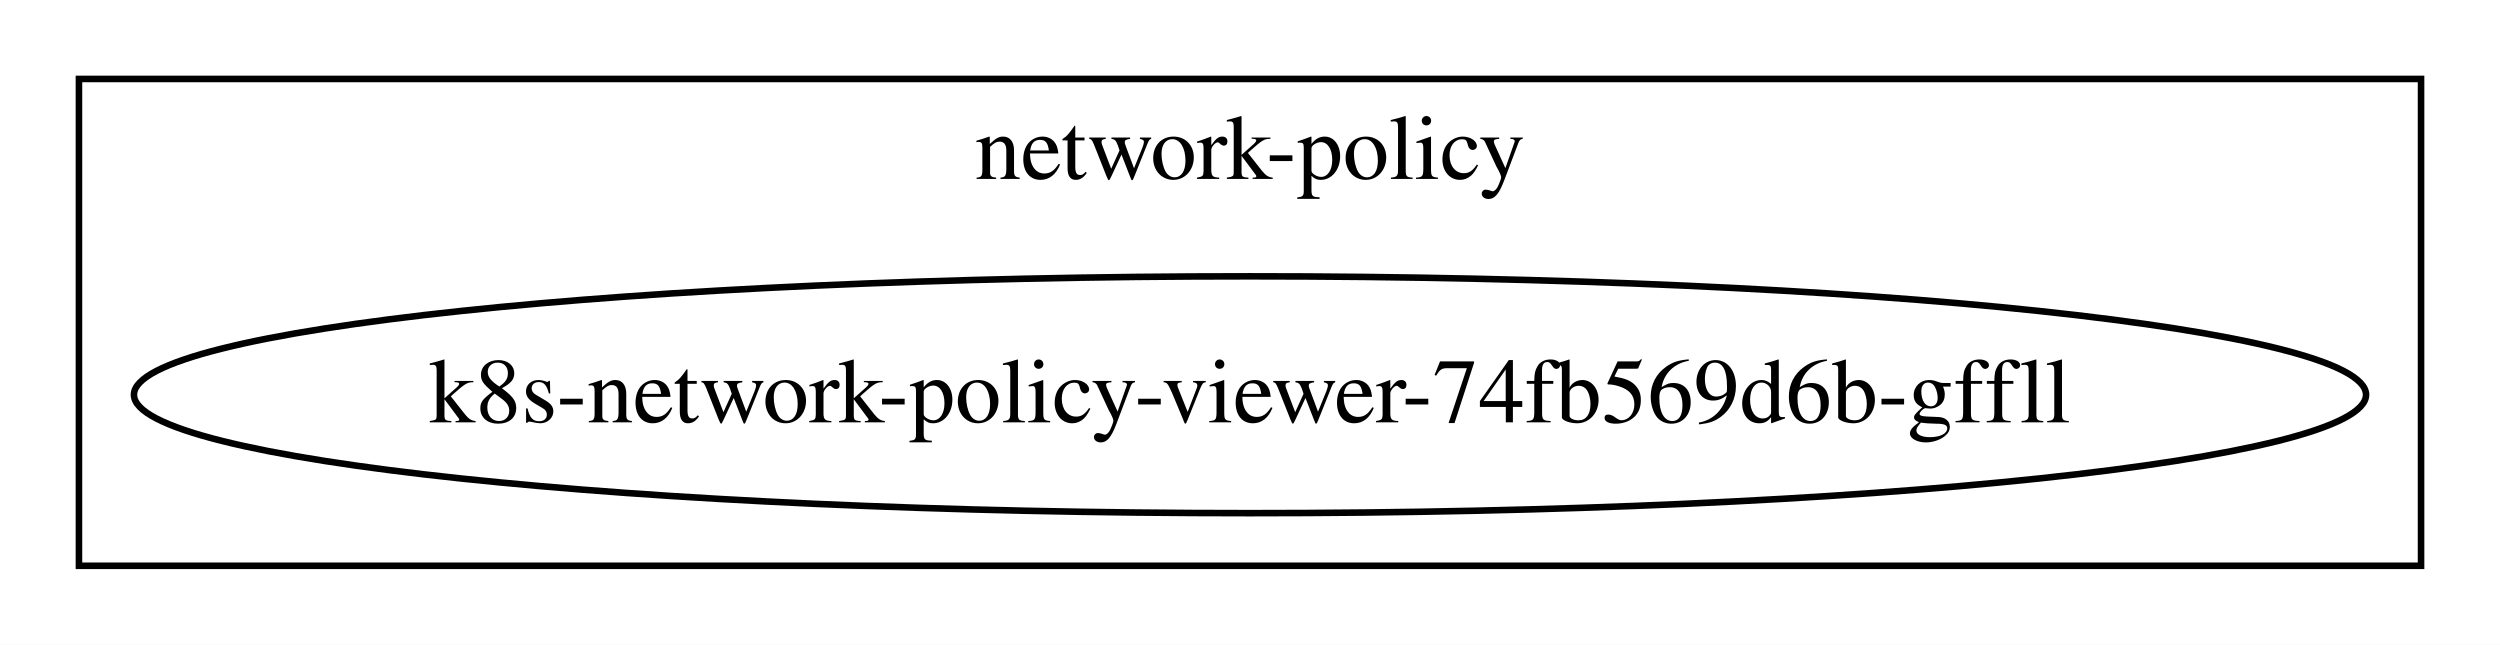
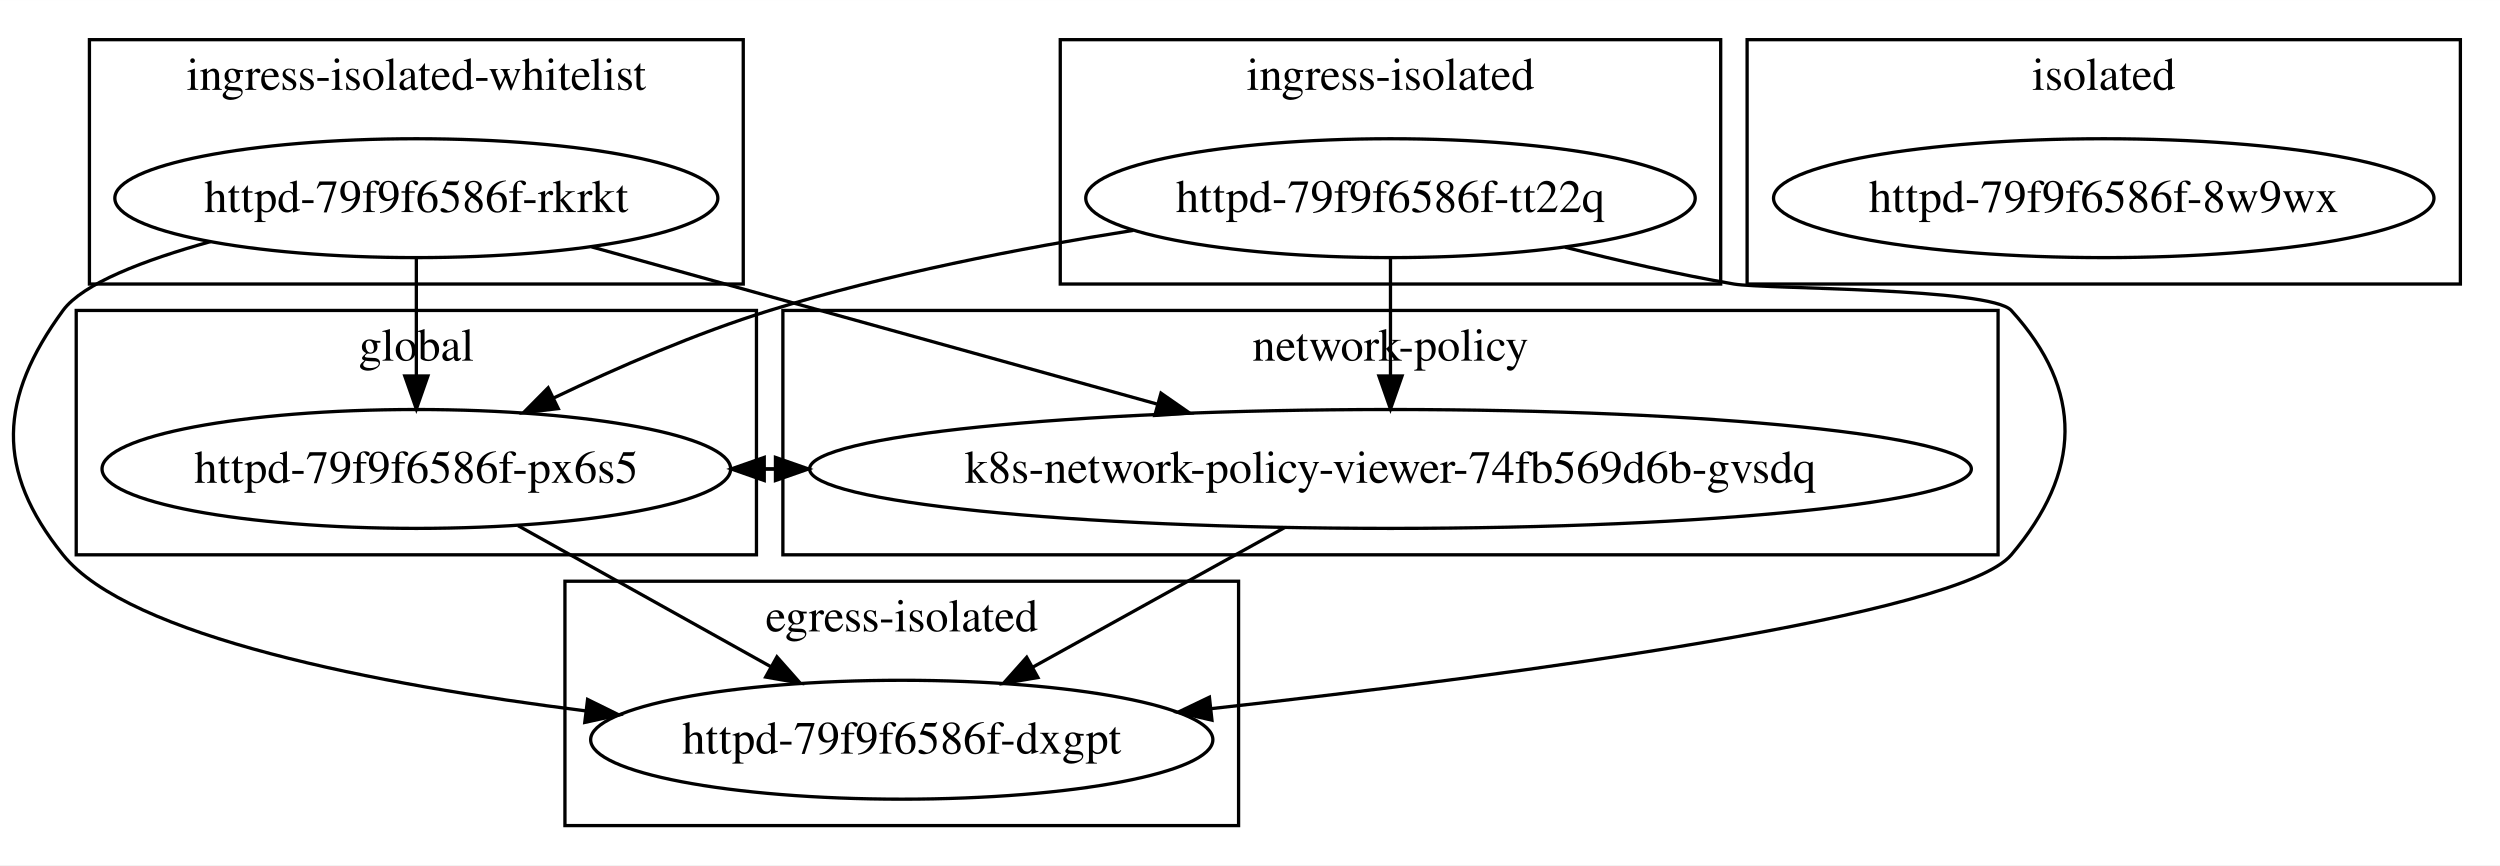
- <svg xmlns="http://www.w3.org/2000/svg" width="380pt" height="98pt" viewBox="0.00 0.00 380.00 98.00">
-   <g id="graph0" class="graph" transform="scale(1 1) rotate(0) translate(4 94)">
-     <polygon fill="#ffffff" stroke="transparent" points="-4,4 -4,-94 376,-94 376,4 -4,4" />
+ <svg xmlns="http://www.w3.org/2000/svg" width="757pt" height="262pt" viewBox="0.00 0.00 757.08 262.00">
+   <g id="graph0" class="graph" transform="scale(1 1) rotate(0) translate(4 258)">
+     <polygon fill="#ffffff" stroke="transparent" points="-4,4 -4,-258 753.081,-258 753.081,4 -4,4" />
    <g id="clust1" class="cluster">
-       <polygon fill="none" stroke="#000000" points="8,-8 8,-82 364,-82 364,-8 8,-8" />
-       <text text-anchor="middle" x="186" y="-66.8" font-family="Times,serif" font-size="14.00" fill="#000000">network-policy</text>
+       <polygon fill="none" stroke="#000000" points="167.081,-8 167.081,-82 371.081,-82 371.081,-8 167.081,-8" />
+       <text text-anchor="middle" x="269.081" y="-66.8" font-family="Times,serif" font-size="14.00" fill="#000000">egress-isolated</text>
+     </g>
+     <g id="clust2" class="cluster">
+       <polygon fill="none" stroke="#000000" points="19.081,-90 19.081,-164 225.081,-164 225.081,-90 19.081,-90" />
+       <text text-anchor="middle" x="122.081" y="-148.8" font-family="Times,serif" font-size="14.00" fill="#000000">global</text>
+     </g>
+     <g id="clust3" class="cluster">
+       <polygon fill="none" stroke="#000000" points="23.081,-172 23.081,-246 221.081,-246 221.081,-172 23.081,-172" />
+       <text text-anchor="middle" x="122.081" y="-230.8" font-family="Times,serif" font-size="14.00" fill="#000000">ingress-isolated-whitelist</text>
+     </g>
+     <g id="clust4" class="cluster">
+       <polygon fill="none" stroke="#000000" points="317.081,-172 317.081,-246 517.081,-246 517.081,-172 317.081,-172" />
+       <text text-anchor="middle" x="417.081" y="-230.8" font-family="Times,serif" font-size="14.00" fill="#000000">ingress-isolated</text>
+     </g>
+     <g id="clust5" class="cluster">
+       <polygon fill="none" stroke="#000000" points="525.081,-172 525.081,-246 741.081,-246 741.081,-172 525.081,-172" />
+       <text text-anchor="middle" x="633.081" y="-230.8" font-family="Times,serif" font-size="14.00" fill="#000000">isolated</text>
+     </g>
+     <g id="clust6" class="cluster">
+       <polygon fill="none" stroke="#000000" points="233.081,-90 233.081,-164 601.081,-164 601.081,-90 233.081,-90" />
+       <text text-anchor="middle" x="417.081" y="-148.8" font-family="Times,serif" font-size="14.00" fill="#000000">network-policy</text>
    </g>
    <g id="node1" class="node">
-       <ellipse fill="none" stroke="#000000" cx="186" cy="-34" rx="169.64" ry="18" />
-       <text text-anchor="middle" x="186" y="-29.8" font-family="Times,serif" font-size="14.00" fill="#000000">k8s-network-policy-viewer-74fb569d6b-gffll</text>
+       <ellipse fill="none" stroke="#000000" cx="269.081" cy="-34" rx="94.214" ry="18" />
+       <text text-anchor="middle" x="269.081" y="-29.8" font-family="Times,serif" font-size="14.00" fill="#000000">httpd-79f9f6586f-dxgpt</text>
+     </g>
+     <g id="node2" class="node">
+       <ellipse fill="none" stroke="#000000" cx="122.081" cy="-116" rx="95.183" ry="18" />
+       <text text-anchor="middle" x="122.081" y="-111.8" font-family="Times,serif" font-size="14.00" fill="#000000">httpd-79f9f6586f-px6s5</text>
+     </g>
+     <g id="edge1" class="edge">
+       <path fill="none" stroke="#000000" d="M152.897,-98.81C175.143,-86.4 205.374,-69.537 229.421,-56.123" />
+       <polygon fill="#000000" stroke="#000000" points="231.277,-59.096 238.305,-51.167 227.867,-52.982 231.277,-59.096" />
+     </g>
+     <g id="node6" class="node">
+       <ellipse fill="none" stroke="#000000" cx="417.081" cy="-116" rx="175.913" ry="18" />
+       <text text-anchor="middle" x="417.081" y="-111.8" font-family="Times,serif" font-size="14.00" fill="#000000">k8s-network-policy-viewer-74fb569d6b-gvsdq</text>
+     </g>
+     <g id="edge2" class="edge">
+       <path fill="none" stroke="#000000" d="M217.437,-116C221.824,-116 226.211,-116 230.597,-116" />
+       <polygon fill="#000000" stroke="#000000" points="230.833,-119.5 240.833,-116 230.833,-112.5 230.833,-119.5" />
+     </g>
+     <g id="node3" class="node">
+       <ellipse fill="none" stroke="#000000" cx="122.081" cy="-198" rx="91.307" ry="18" />
+       <text text-anchor="middle" x="122.081" y="-193.8" font-family="Times,serif" font-size="14.00" fill="#000000">httpd-79f9f6586f-rkrkt</text>
+     </g>
+     <g id="edge3" class="edge">
+       <path fill="none" stroke="#000000" d="M59.748,-184.846C39.666,-179.257 21.036,-172.141 15.081,-164 -4.337,-137.455 -5.52,-115.638 15.081,-90 35.016,-65.191 110.006,-50.724 173.379,-42.733" />
+       <polygon fill="#000000" stroke="#000000" points="173.937,-46.19 183.44,-41.505 173.089,-39.242 173.937,-46.19" />
+     </g>
+     <g id="edge4" class="edge">
+       <path fill="none" stroke="#000000" d="M122.081,-179.802C122.081,-169.398 122.081,-156.121 122.081,-144.377" />
+       <polygon fill="#000000" stroke="#000000" points="125.581,-144.148 122.081,-134.148 118.581,-144.148 125.581,-144.148" />
+     </g>
+     <g id="edge5" class="edge">
+       <path fill="none" stroke="#000000" d="M175.162,-183.245C223.005,-169.947 293.711,-150.293 346.342,-135.663" />
+       <polygon fill="#000000" stroke="#000000" points="347.584,-138.951 356.282,-132.9 345.71,-132.206 347.584,-138.951" />
+     </g>
+     <g id="node4" class="node">
+       <ellipse fill="none" stroke="#000000" cx="417.081" cy="-198" rx="92.284" ry="18" />
+       <text text-anchor="middle" x="417.081" y="-193.8" font-family="Times,serif" font-size="14.00" fill="#000000">httpd-79f9f6586f-tt22q</text>
+     </g>
+     <g id="edge6" class="edge">
+       <path fill="none" stroke="#000000" d="M469.93,-183.158C486.225,-179.023 504.297,-174.881 521.081,-172 530.321,-170.414 598.774,-170.937 605.081,-164 627.207,-139.667 626.34,-115.095 605.081,-90 589.452,-71.551 456.668,-53.82 362.792,-43.418" />
+       <polygon fill="#000000" stroke="#000000" points="363.015,-39.922 352.693,-42.311 362.252,-46.88 363.015,-39.922" />
+     </g>
+     <g id="edge7" class="edge">
+       <path fill="none" stroke="#000000" d="M339.232,-188.26C304.987,-182.87 264.567,-174.989 229.081,-164 206.852,-157.116 183.143,-146.811 163.707,-137.512" />
+       <polygon fill="#000000" stroke="#000000" points="165.057,-134.277 154.534,-133.047 161.993,-140.571 165.057,-134.277" />
+     </g>
+     <g id="edge8" class="edge">
+       <path fill="none" stroke="#000000" d="M417.081,-179.802C417.081,-169.398 417.081,-156.121 417.081,-144.377" />
+       <polygon fill="#000000" stroke="#000000" points="420.581,-144.148 417.081,-134.148 413.581,-144.148 420.581,-144.148" />
+     </g>
+     <g id="node5" class="node">
+       <ellipse fill="none" stroke="#000000" cx="633.081" cy="-198" rx="100.002" ry="18" />
+       <text text-anchor="middle" x="633.081" y="-193.8" font-family="Times,serif" font-size="14.00" fill="#000000">httpd-79f9f6586f-8w9wx</text>
+     </g>
+     <g id="edge9" class="edge">
+       <path fill="none" stroke="#000000" d="M384.967,-98.207C362.578,-85.802 332.561,-69.171 308.687,-55.944" />
+       <polygon fill="#000000" stroke="#000000" points="310.309,-52.842 299.866,-51.057 306.917,-58.965 310.309,-52.842" />
+     </g>
+     <g id="edge10" class="edge">
+       <path fill="none" stroke="#000000" d="M240.833,-116C236.446,-116 232.06,-116 227.673,-116" />
+       <polygon fill="#000000" stroke="#000000" points="227.437,-112.5 217.437,-116 227.437,-119.5 227.437,-112.5" />
    </g>
  </g>
</svg>
